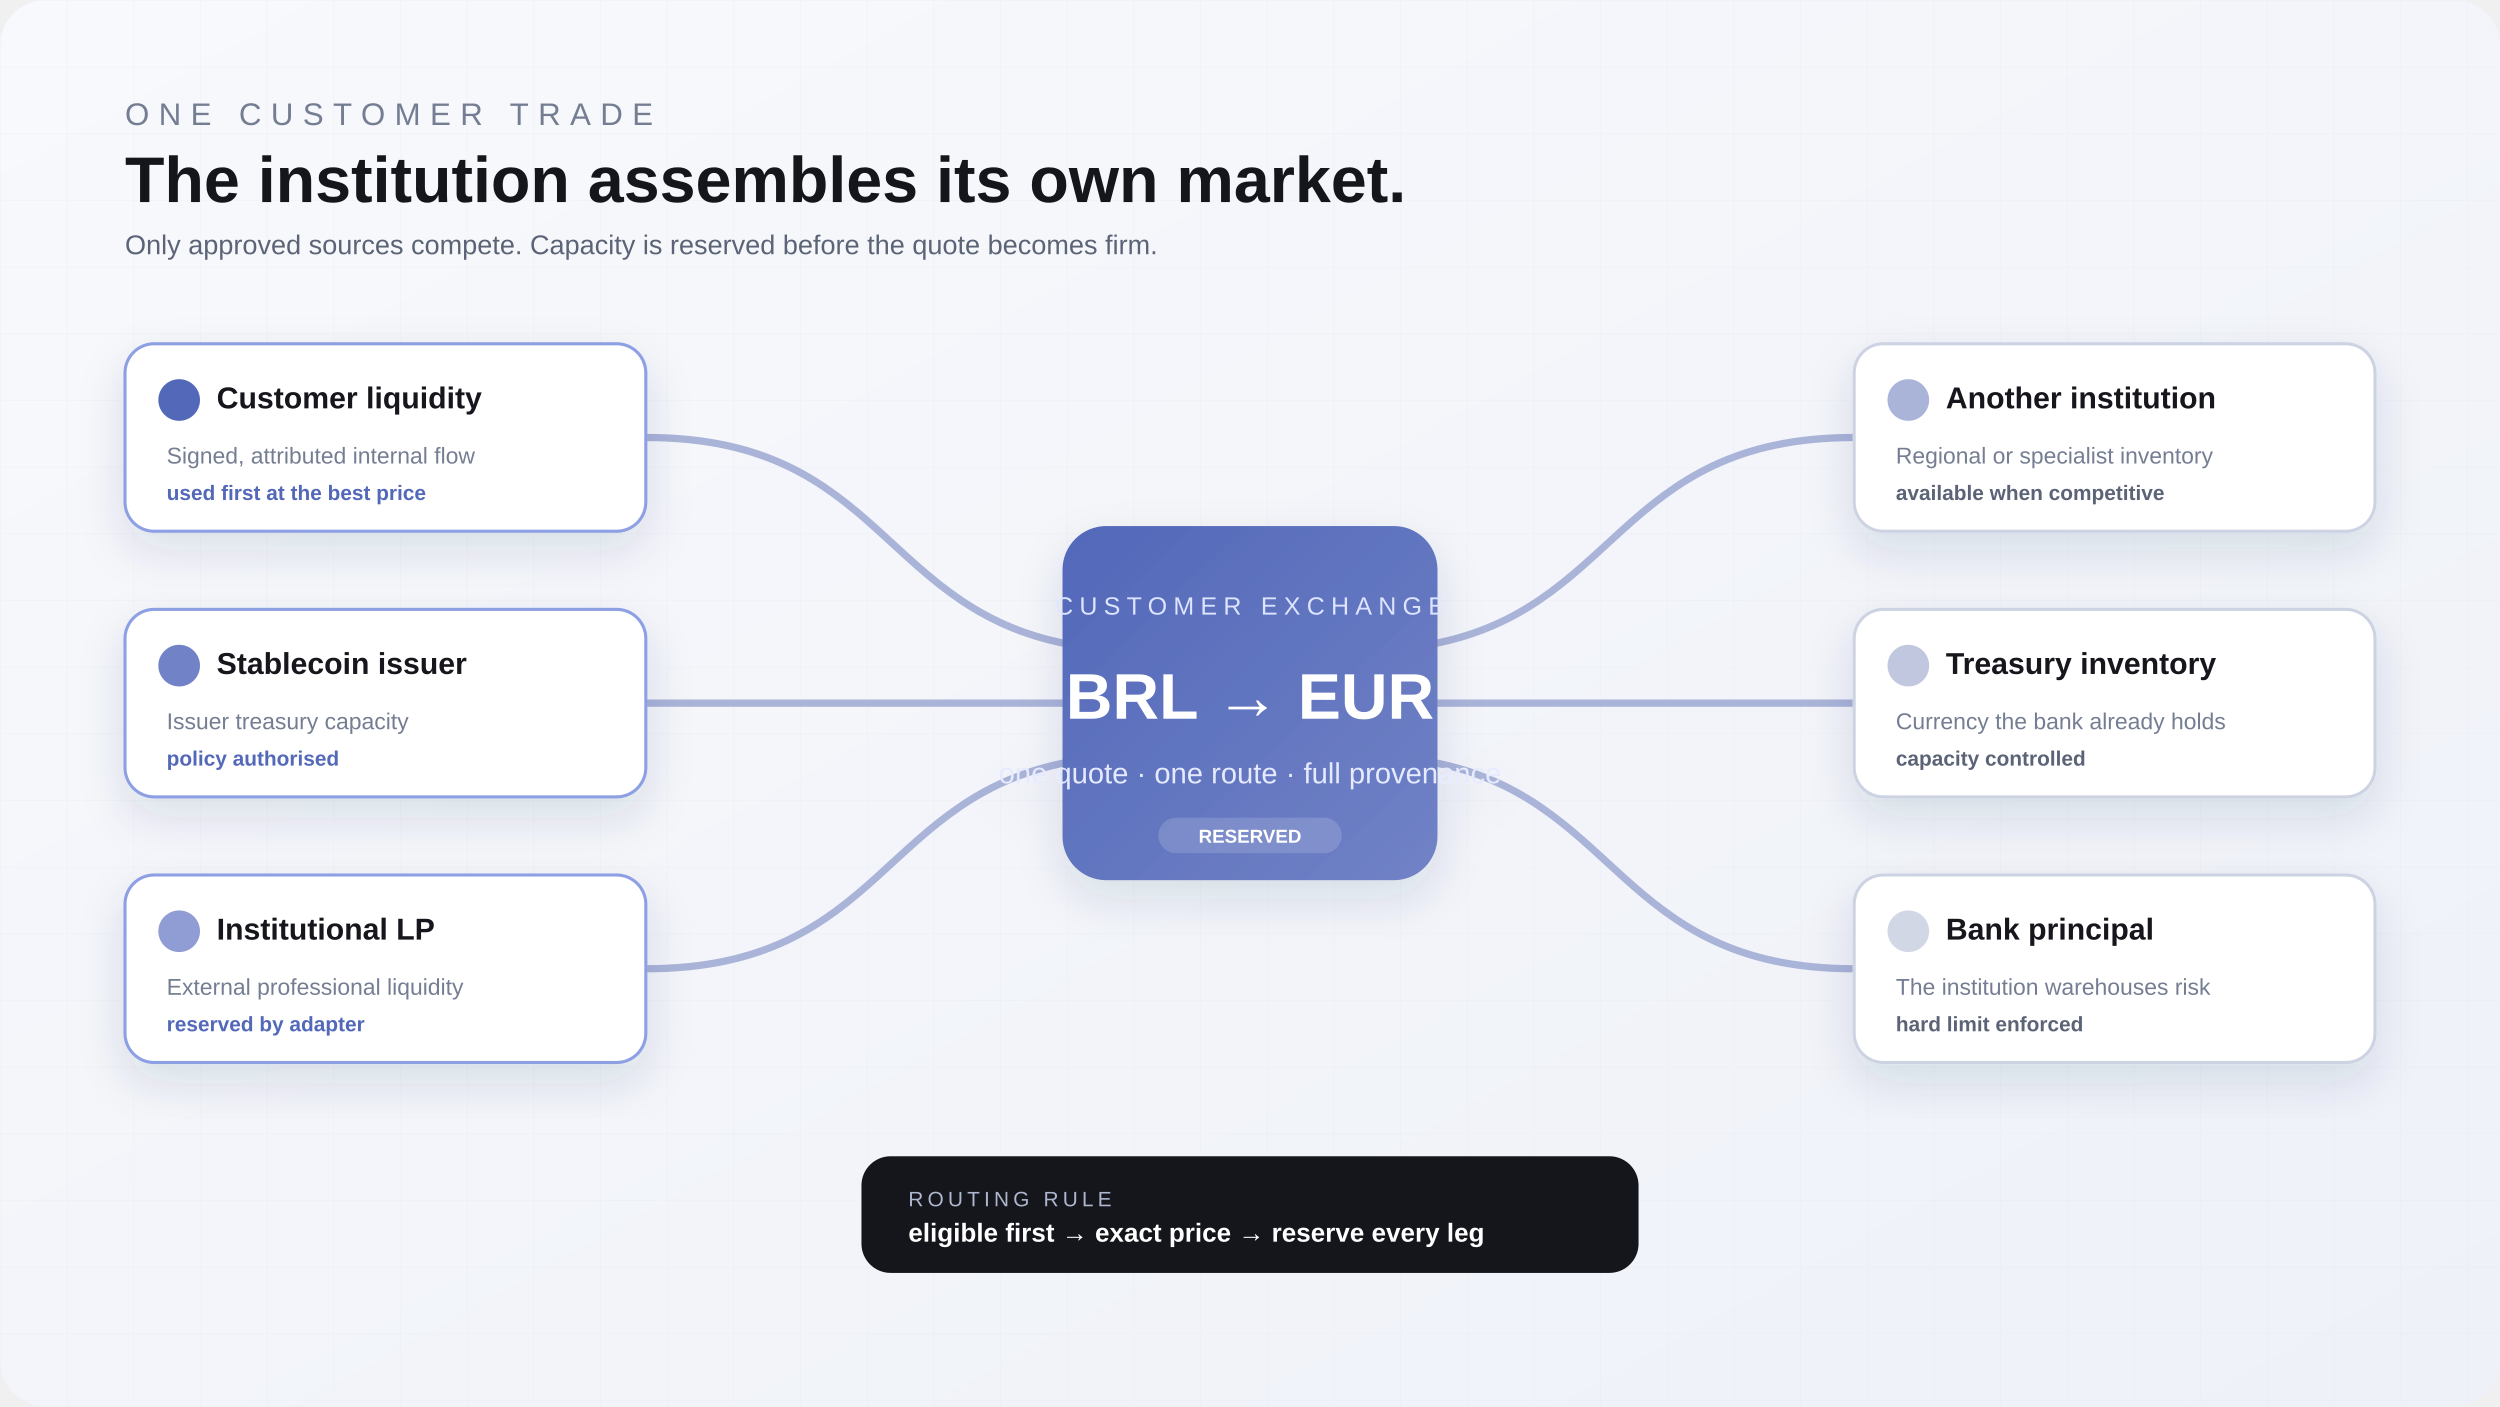
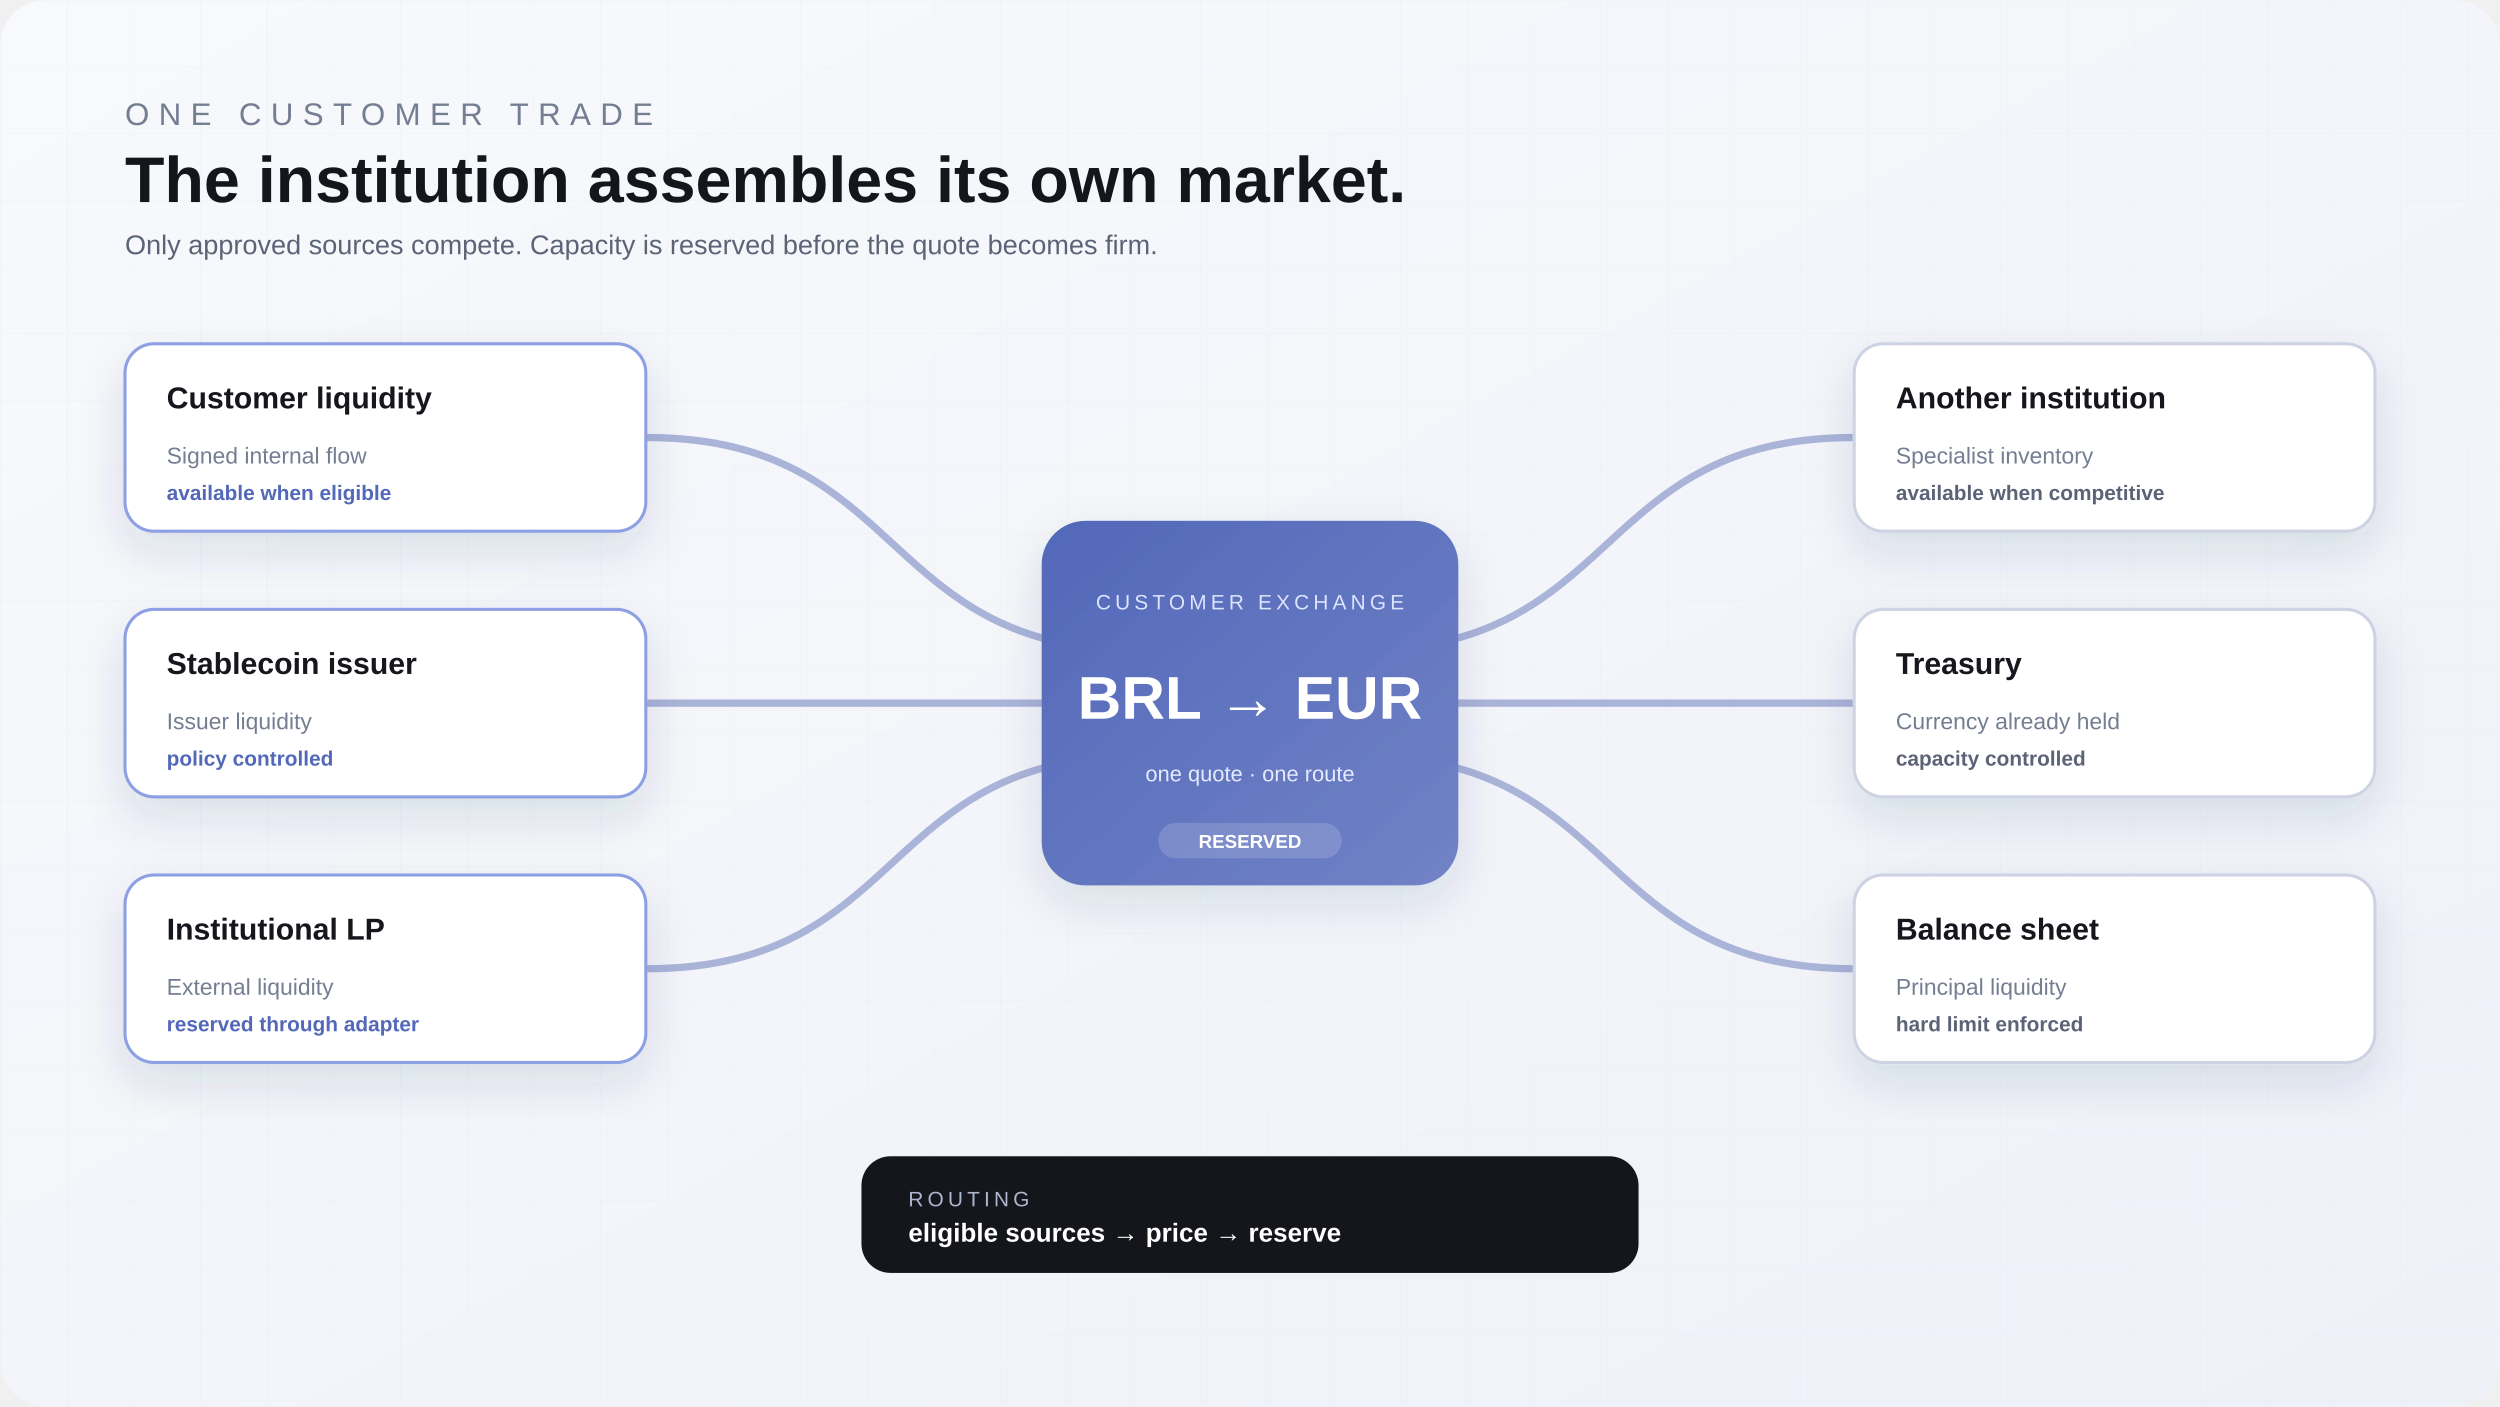
<svg xmlns="http://www.w3.org/2000/svg" width="2400" height="1350" viewBox="0 0 2400 1350" role="img" aria-labelledby="title desc">
  <defs>
    <linearGradient id="bg" x1="0" y1="0" x2="1" y2="1">
      <stop stop-color="#F8F9FC" />
      <stop offset="1" stop-color="#EEF1F8" />
    </linearGradient>
    <linearGradient id="core" x1="0" y1="0" x2="1" y2="1">
      <stop stop-color="#5268B9" />
      <stop offset="1" stop-color="#7182C6" />
    </linearGradient>
    <filter id="shadow" x="-30%" y="-30%" width="160%" height="160%">
      <feDropShadow dx="0" dy="18" stdDeviation="22" flood-color="#24305A" flood-opacity=".12" />
    </filter>
    <pattern id="grid" width="64" height="64" patternUnits="userSpaceOnUse">
      <path d="M64 0H0V64" fill="none" stroke="#DDE2ED" stroke-width="1" />
    </pattern>
  </defs>
  <rect width="2400" height="1350" rx="44" fill="url(#bg)" />
  <rect width="2400" height="1350" rx="44" fill="url(#grid)" opacity=".35" />
-   <text x="120" y="120" font-family="Arial, sans-serif" font-size="30" letter-spacing="9" fill="#747D92">ONE CUSTOMER TRADE</text>
-   <text x="120" y="194" font-family="Arial, sans-serif" font-size="62" font-weight="700" fill="#14161C">The institution assembles its own market.</text>
-   <text x="120" y="244" font-family="Arial, sans-serif" font-size="26" fill="#5B6376">Only approved sources compete. Capacity is reserved before the quote becomes firm.</text>
+   <text x="120" y="120" font-family="Arial,sans-serif" font-size="30" letter-spacing="9" fill="#747D92">ONE CUSTOMER TRADE</text>
+   <text x="120" y="194" font-family="Arial,sans-serif" font-size="62" font-weight="700" fill="#14161C">The institution assembles its own market.</text>
+   <text x="120" y="244" font-family="Arial,sans-serif" font-size="26" fill="#5B6376">Only approved sources compete. Capacity is reserved before the quote becomes firm.</text>
  <g stroke="#AAB4D8" stroke-width="7" fill="none" stroke-linecap="round">
    <path d="M620 420 C850 420 845 590 1035 620" />
    <path d="M620 675 C835 675 855 675 1035 675" />
    <path d="M620 930 C850 930 845 760 1035 730" />
    <path d="M1780 420 C1550 420 1555 590 1365 620" />
    <path d="M1780 675 C1565 675 1545 675 1365 675" />
    <path d="M1780 930 C1550 930 1555 760 1365 730" />
  </g>
-   <g fill="#5268B9">
-     <circle cx="1035" cy="620" r="9" />
-     <circle cx="1035" cy="675" r="9" />
-     <circle cx="1035" cy="730" r="9" />
-     <circle cx="1365" cy="620" r="9" />
-     <circle cx="1365" cy="675" r="9" />
-     <circle cx="1365" cy="730" r="9" />
+   <g filter="url(#shadow)">
+     <rect x="1000" y="500" width="400" height="350" rx="42" fill="url(#core)" />
+     <text x="1200" y="585" text-anchor="middle" font-family="Arial,sans-serif" font-size="20" letter-spacing="4" fill="#DDE4FF">CUSTOMER EXCHANGE</text>
+     <text x="1200" y="690" text-anchor="middle" font-family="Arial,sans-serif" font-size="58" font-weight="700" fill="#FFF">BRL → EUR</text>
+     <text x="1200" y="750" text-anchor="middle" font-family="Arial,sans-serif" font-size="21" fill="#E6EAFF">one quote · one route</text>
+     <rect x="1112" y="790" width="176" height="34" rx="17" fill="#FFF" opacity=".15" />
+     <text x="1200" y="814" text-anchor="middle" font-family="Arial,sans-serif" font-size="18" font-weight="700" fill="#FFF">RESERVED</text>
  </g>
-   <g filter="url(#shadow)">
-     <rect x="1020" y="505" width="360" height="340" rx="42" fill="url(#core)" />
-     <text x="1200" y="590" text-anchor="middle" font-family="Arial, sans-serif" font-size="24" letter-spacing="6" fill="#DDE4FF">CUSTOMER EXCHANGE</text>
-     <text x="1200" y="690" text-anchor="middle" font-family="Arial, sans-serif" font-size="62" font-weight="700" fill="#FFFFFF">BRL → EUR</text>
-     <text x="1200" y="752" text-anchor="middle" font-family="Arial, sans-serif" font-size="28" fill="#E6EAFF">one quote · one route · full provenance</text>
-     <rect x="1112" y="785" width="176" height="34" rx="17" fill="#FFFFFF" opacity=".15" />
-     <text x="1200" y="809" text-anchor="middle" font-family="Arial, sans-serif" font-size="18" font-weight="700" fill="#FFFFFF">RESERVED</text>
-   </g>
-   <g font-family="Arial, sans-serif">
+   <g font-family="Arial,sans-serif">
    <g transform="translate(120 330)" filter="url(#shadow)">
-       <rect width="500" height="180" rx="28" fill="#FFFFFF" stroke="#8EA0E4" stroke-width="3" />
-       <circle cx="52" cy="54" r="20" fill="#5268B9" />
-       <text x="88" y="62" font-size="29" font-weight="700" fill="#14161C">Customer liquidity</text>
-       <text x="40" y="115" font-size="22" fill="#747D92">Signed, attributed internal flow</text>
-       <text x="40" y="150" font-size="20" font-weight="700" fill="#5268B9">used first at the best price</text>
+       <rect width="500" height="180" rx="28" fill="#FFF" stroke="#8EA0E4" stroke-width="3" />
+       <text x="40" y="62" font-size="29" font-weight="700" fill="#14161C">Customer liquidity</text>
+       <text x="40" y="115" font-size="22" fill="#747D92">Signed internal flow</text>
+       <text x="40" y="150" font-size="20" font-weight="700" fill="#5268B9">available when eligible</text>
    </g>
    <g transform="translate(120 585)" filter="url(#shadow)">
-       <rect width="500" height="180" rx="28" fill="#FFFFFF" stroke="#8EA0E4" stroke-width="3" />
-       <circle cx="52" cy="54" r="20" fill="#7182C6" />
-       <text x="88" y="62" font-size="29" font-weight="700" fill="#14161C">Stablecoin issuer</text>
-       <text x="40" y="115" font-size="22" fill="#747D92">Issuer treasury capacity</text>
-       <text x="40" y="150" font-size="20" font-weight="700" fill="#5268B9">policy authorised</text>
+       <rect width="500" height="180" rx="28" fill="#FFF" stroke="#8EA0E4" stroke-width="3" />
+       <text x="40" y="62" font-size="29" font-weight="700" fill="#14161C">Stablecoin issuer</text>
+       <text x="40" y="115" font-size="22" fill="#747D92">Issuer liquidity</text>
+       <text x="40" y="150" font-size="20" font-weight="700" fill="#5268B9">policy controlled</text>
    </g>
    <g transform="translate(120 840)" filter="url(#shadow)">
-       <rect width="500" height="180" rx="28" fill="#FFFFFF" stroke="#8EA0E4" stroke-width="3" />
-       <circle cx="52" cy="54" r="20" fill="#909DD4" />
-       <text x="88" y="62" font-size="29" font-weight="700" fill="#14161C">Institutional LP</text>
-       <text x="40" y="115" font-size="22" fill="#747D92">External professional liquidity</text>
-       <text x="40" y="150" font-size="20" font-weight="700" fill="#5268B9">reserved by adapter</text>
+       <rect width="500" height="180" rx="28" fill="#FFF" stroke="#8EA0E4" stroke-width="3" />
+       <text x="40" y="62" font-size="29" font-weight="700" fill="#14161C">Institutional LP</text>
+       <text x="40" y="115" font-size="22" fill="#747D92">External liquidity</text>
+       <text x="40" y="150" font-size="20" font-weight="700" fill="#5268B9">reserved through adapter</text>
    </g>
    <g transform="translate(1780 330)" filter="url(#shadow)">
-       <rect width="500" height="180" rx="28" fill="#FFFFFF" stroke="#CDD3E3" stroke-width="3" />
-       <circle cx="52" cy="54" r="20" fill="#AAB4D8" />
-       <text x="88" y="62" font-size="29" font-weight="700" fill="#14161C">Another institution</text>
-       <text x="40" y="115" font-size="22" fill="#747D92">Regional or specialist inventory</text>
+       <rect width="500" height="180" rx="28" fill="#FFF" stroke="#CDD3E3" stroke-width="3" />
+       <text x="40" y="62" font-size="29" font-weight="700" fill="#14161C">Another institution</text>
+       <text x="40" y="115" font-size="22" fill="#747D92">Specialist inventory</text>
      <text x="40" y="150" font-size="20" font-weight="700" fill="#5B6376">available when competitive</text>
    </g>
    <g transform="translate(1780 585)" filter="url(#shadow)">
-       <rect width="500" height="180" rx="28" fill="#FFFFFF" stroke="#CDD3E3" stroke-width="3" />
-       <circle cx="52" cy="54" r="20" fill="#C0C7DE" />
-       <text x="88" y="62" font-size="29" font-weight="700" fill="#14161C">Treasury inventory</text>
-       <text x="40" y="115" font-size="22" fill="#747D92">Currency the bank already holds</text>
+       <rect width="500" height="180" rx="28" fill="#FFF" stroke="#CDD3E3" stroke-width="3" />
+       <text x="40" y="62" font-size="29" font-weight="700" fill="#14161C">Treasury</text>
+       <text x="40" y="115" font-size="22" fill="#747D92">Currency already held</text>
      <text x="40" y="150" font-size="20" font-weight="700" fill="#5B6376">capacity controlled</text>
    </g>
    <g transform="translate(1780 840)" filter="url(#shadow)">
-       <rect width="500" height="180" rx="28" fill="#FFFFFF" stroke="#CDD3E3" stroke-width="3" />
-       <circle cx="52" cy="54" r="20" fill="#D2D7E6" />
-       <text x="88" y="62" font-size="29" font-weight="700" fill="#14161C">Bank principal</text>
-       <text x="40" y="115" font-size="22" fill="#747D92">The institution warehouses risk</text>
+       <rect width="500" height="180" rx="28" fill="#FFF" stroke="#CDD3E3" stroke-width="3" />
+       <text x="40" y="62" font-size="29" font-weight="700" fill="#14161C">Balance sheet</text>
+       <text x="40" y="115" font-size="22" fill="#747D92">Principal liquidity</text>
      <text x="40" y="150" font-size="20" font-weight="700" fill="#5B6376">hard limit enforced</text>
    </g>
  </g>
  <g transform="translate(827 1110)">
    <rect width="746" height="112" rx="28" fill="#14161C" />
-     <text x="45" y="48" font-family="Arial, sans-serif" font-size="20" letter-spacing="4" fill="#AEB7CF">ROUTING RULE</text>
-     <text x="45" y="82" font-family="Arial, sans-serif" font-size="25" font-weight="700" fill="#FFFFFF">eligible first → exact price → reserve every leg</text>
+     <text x="45" y="48" font-family="Arial,sans-serif" font-size="20" letter-spacing="4" fill="#AEB7CF">ROUTING</text>
+     <text x="45" y="82" font-family="Arial,sans-serif" font-size="25" font-weight="700" fill="#FFF">eligible sources → price → reserve</text>
  </g>
</svg>
